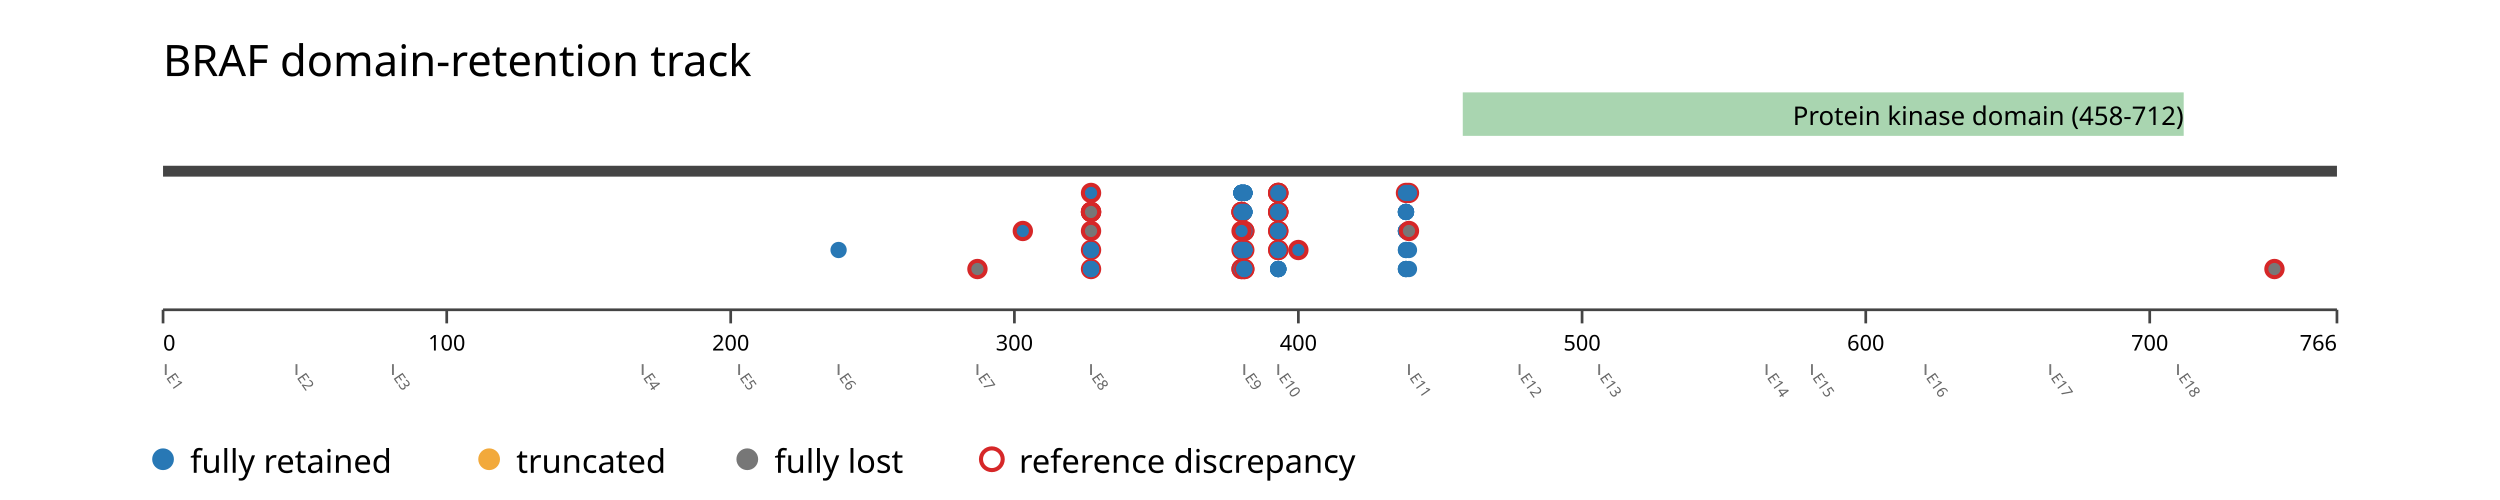
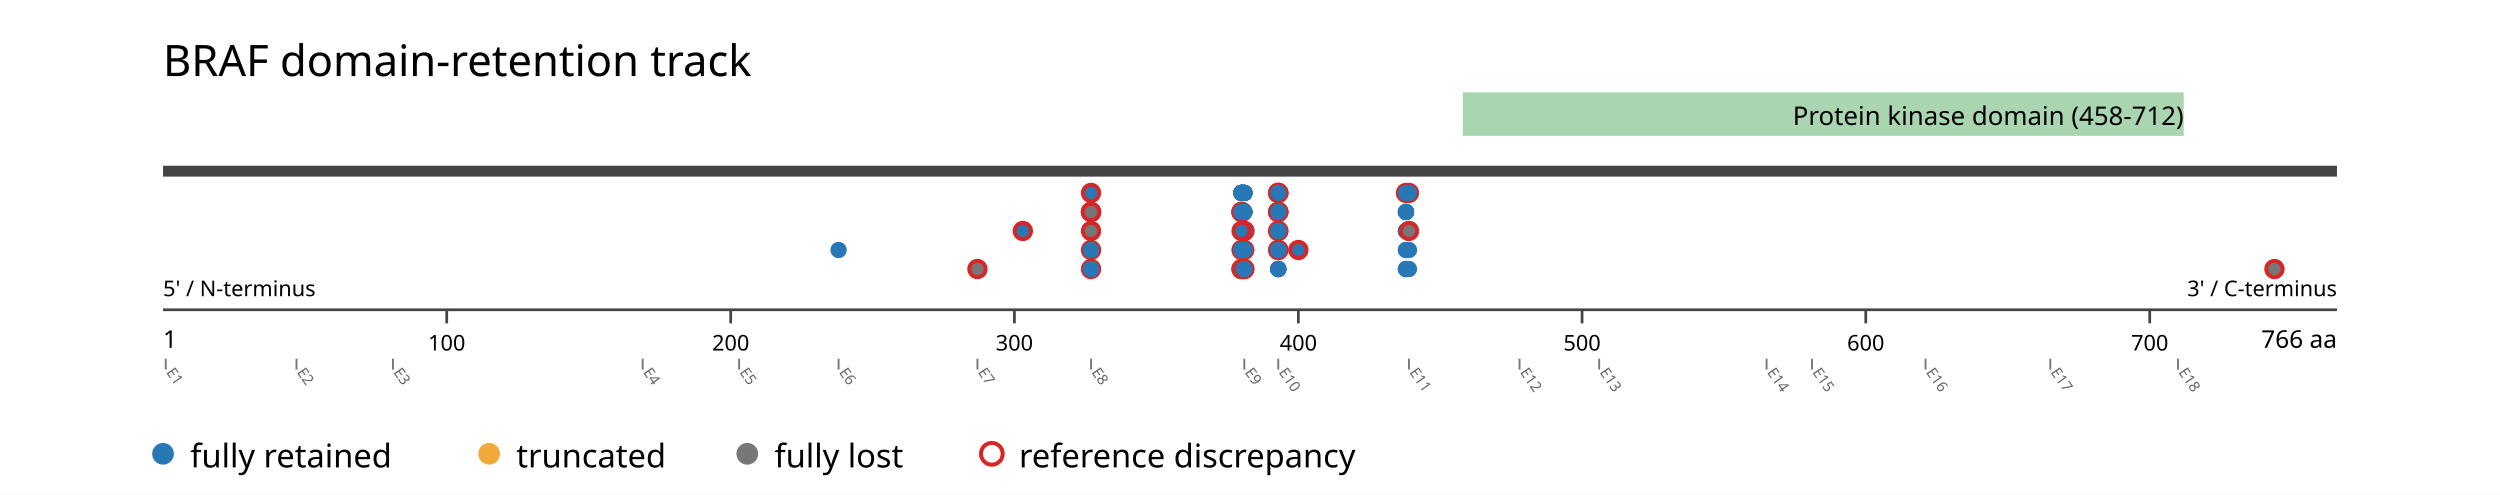
- <svg xmlns="http://www.w3.org/2000/svg" width="920" height="184" viewBox="0 0 920 184">
-   <rect width="920" height="184" fill="white" />
+ <svg xmlns="http://www.w3.org/2000/svg" width="920" height="182" viewBox="0 0 920 182">
+   <rect width="920" height="182" fill="white" />
  <text x="60" y="28" font-family="sans-serif" font-size="16">BRAF domain-retention track</text>
  <rect x="538.3" y="34.0" width="265.3" height="16.0" fill="#62b36f" opacity="0.55" />
  <text x="803.6" y="46.0" font-family="sans-serif" font-size="9.5" text-anchor="end">Protein kinase domain (458-712)</text>
  <line x1="60.0" y1="63.0" x2="860.0" y2="63.0" stroke="#444" stroke-width="4" />
  <circle cx="456.9" cy="71.0" r="3" fill="#2878b5" stroke="none" stroke-width="0" />
  <circle cx="401.5" cy="78.0" r="3" fill="#2878b5" stroke="#d62728" stroke-width="1.5" />
  <circle cx="470.4" cy="85.0" r="3" fill="#2878b5" stroke="#d62728" stroke-width="1.5" />
  <circle cx="456.9" cy="92.0" r="3" fill="#2878b5" stroke="none" stroke-width="0" />
  <circle cx="517.4" cy="99.0" r="3" fill="#2878b5" stroke="none" stroke-width="0" />
  <circle cx="401.5" cy="71.0" r="3" fill="#2878b5" stroke="none" stroke-width="0" />
  <circle cx="401.5" cy="78.0" r="3" fill="#2878b5" stroke="none" stroke-width="0" />
  <circle cx="401.5" cy="85.0" r="3" fill="#2878b5" stroke="none" stroke-width="0" />
  <circle cx="457.9" cy="92.0" r="3" fill="#2878b5" stroke="none" stroke-width="0" />
  <circle cx="456.9" cy="99.0" r="3" fill="#2878b5" stroke="none" stroke-width="0" />
  <circle cx="470.4" cy="71.0" r="3" fill="#2878b5" stroke="none" stroke-width="0" />
  <circle cx="457.9" cy="78.0" r="3" fill="#2878b5" stroke="none" stroke-width="0" />
  <circle cx="456.9" cy="85.0" r="3" fill="#2878b5" stroke="none" stroke-width="0" />
  <circle cx="456.9" cy="92.0" r="3" fill="#2878b5" stroke="none" stroke-width="0" />
  <circle cx="401.5" cy="99.0" r="3" fill="#2878b5" stroke="none" stroke-width="0" />
  <circle cx="401.5" cy="71.0" r="3" fill="#2878b5" stroke="none" stroke-width="0" />
  <circle cx="401.5" cy="78.0" r="3" fill="#777777" stroke="#d62728" stroke-width="1.5" />
  <circle cx="401.5" cy="85.0" r="3" fill="#2878b5" stroke="none" stroke-width="0" />
  <circle cx="401.5" cy="92.0" r="3" fill="#2878b5" stroke="none" stroke-width="0" />
  <circle cx="401.5" cy="99.0" r="3" fill="#777777" stroke="#d62728" stroke-width="1.5" />
  <circle cx="401.5" cy="71.0" r="3" fill="#2878b5" stroke="none" stroke-width="0" />
  <circle cx="401.5" cy="78.0" r="3" fill="#2878b5" stroke="none" stroke-width="0" />
  <circle cx="376.4" cy="85.0" r="3" fill="#2878b5" stroke="#d62728" stroke-width="1.5" />
  <circle cx="401.5" cy="92.0" r="3" fill="#2878b5" stroke="none" stroke-width="0" />
  <circle cx="401.5" cy="99.0" r="3" fill="#2878b5" stroke="none" stroke-width="0" />
  <circle cx="470.4" cy="71.0" r="3" fill="#777777" stroke="#d62728" stroke-width="1.5" />
  <circle cx="456.9" cy="78.0" r="3" fill="#2878b5" stroke="none" stroke-width="0" />
  <circle cx="517.4" cy="85.0" r="3" fill="#2878b5" stroke="none" stroke-width="0" />
  <circle cx="457.9" cy="92.0" r="3" fill="#2878b5" stroke="none" stroke-width="0" />
  <circle cx="470.4" cy="99.0" r="3" fill="#2878b5" stroke="none" stroke-width="0" />
  <circle cx="470.4" cy="71.0" r="3" fill="#777777" stroke="#d62728" stroke-width="1.5" />
  <circle cx="470.4" cy="78.0" r="3" fill="#777777" stroke="#d62728" stroke-width="1.5" />
  <circle cx="401.5" cy="85.0" r="3" fill="#777777" stroke="#d62728" stroke-width="1.5" />
  <circle cx="470.4" cy="92.0" r="3" fill="#2878b5" stroke="none" stroke-width="0" />
  <circle cx="470.4" cy="99.0" r="3" fill="#2878b5" stroke="none" stroke-width="0" />
  <circle cx="517.4" cy="71.0" r="3" fill="#777777" stroke="#d62728" stroke-width="1.5" />
  <circle cx="456.9" cy="78.0" r="3" fill="#2878b5" stroke="none" stroke-width="0" />
  <circle cx="517.4" cy="85.0" r="3" fill="#2878b5" stroke="none" stroke-width="0" />
  <circle cx="470.4" cy="92.0" r="3" fill="#2878b5" stroke="#d62728" stroke-width="1.5" />
  <circle cx="456.9" cy="99.0" r="3" fill="#777777" stroke="#d62728" stroke-width="1.5" />
  <circle cx="470.4" cy="71.0" r="3" fill="#2878b5" stroke="none" stroke-width="0" />
  <circle cx="401.5" cy="78.0" r="3" fill="#777777" stroke="#d62728" stroke-width="1.5" />
  <circle cx="518.5" cy="85.0" r="3" fill="#2878b5" stroke="none" stroke-width="0" />
  <circle cx="401.5" cy="92.0" r="3" fill="#777777" stroke="#d62728" stroke-width="1.5" />
  <circle cx="456.9" cy="99.0" r="3" fill="#2878b5" stroke="none" stroke-width="0" />
  <circle cx="456.9" cy="71.0" r="3" fill="#2878b5" stroke="none" stroke-width="0" />
  <circle cx="456.9" cy="78.0" r="3" fill="#2878b5" stroke="none" stroke-width="0" />
  <circle cx="457.9" cy="85.0" r="3" fill="#2878b5" stroke="none" stroke-width="0" />
  <circle cx="470.4" cy="92.0" r="3" fill="#2878b5" stroke="none" stroke-width="0" />
  <circle cx="456.9" cy="99.0" r="3" fill="#2878b5" stroke="none" stroke-width="0" />
  <circle cx="518.5" cy="71.0" r="3" fill="#2878b5" stroke="none" stroke-width="0" />
  <circle cx="456.9" cy="78.0" r="3" fill="#777777" stroke="#d62728" stroke-width="1.5" />
  <circle cx="457.9" cy="85.0" r="3" fill="#2878b5" stroke="none" stroke-width="0" />
  <circle cx="401.5" cy="92.0" r="3" fill="#2878b5" stroke="none" stroke-width="0" />
  <circle cx="457.9" cy="99.0" r="3" fill="#2878b5" stroke="#d62728" stroke-width="1.5" />
  <circle cx="456.9" cy="71.0" r="3" fill="#2878b5" stroke="none" stroke-width="0" />
  <circle cx="456.9" cy="78.0" r="3" fill="#2878b5" stroke="none" stroke-width="0" />
  <circle cx="457.9" cy="85.0" r="3" fill="#2878b5" stroke="none" stroke-width="0" />
  <circle cx="456.9" cy="92.0" r="3" fill="#2878b5" stroke="none" stroke-width="0" />
  <circle cx="470.4" cy="99.0" r="3" fill="#2878b5" stroke="none" stroke-width="0" />
  <circle cx="470.4" cy="71.0" r="3" fill="#2878b5" stroke="#d62728" stroke-width="1.5" />
  <circle cx="457.9" cy="78.0" r="3" fill="#2878b5" stroke="none" stroke-width="0" />
  <circle cx="457.9" cy="85.0" r="3" fill="#2878b5" stroke="#d62728" stroke-width="1.5" />
  <circle cx="457.9" cy="92.0" r="3" fill="#2878b5" stroke="#d62728" stroke-width="1.5" />
  <circle cx="457.9" cy="99.0" r="3" fill="#2878b5" stroke="none" stroke-width="0" />
  <circle cx="457.9" cy="71.0" r="3" fill="#2878b5" stroke="none" stroke-width="0" />
  <circle cx="470.4" cy="78.0" r="3" fill="#2878b5" stroke="#d62728" stroke-width="1.5" />
  <circle cx="470.4" cy="85.0" r="3" fill="#2878b5" stroke="none" stroke-width="0" />
  <circle cx="470.4" cy="92.0" r="3" fill="#2878b5" stroke="#d62728" stroke-width="1.5" />
  <circle cx="456.9" cy="99.0" r="3" fill="#2878b5" stroke="none" stroke-width="0" />
  <circle cx="456.9" cy="71.0" r="3" fill="#2878b5" stroke="none" stroke-width="0" />
  <circle cx="456.9" cy="78.0" r="3" fill="#2878b5" stroke="none" stroke-width="0" />
  <circle cx="457.9" cy="85.0" r="3" fill="#2878b5" stroke="none" stroke-width="0" />
  <circle cx="456.9" cy="92.0" r="3" fill="#2878b5" stroke="none" stroke-width="0" />
  <circle cx="517.4" cy="99.0" r="3" fill="#2878b5" stroke="none" stroke-width="0" />
  <circle cx="456.9" cy="71.0" r="3" fill="#2878b5" stroke="none" stroke-width="0" />
  <circle cx="456.9" cy="78.0" r="3" fill="#2878b5" stroke="none" stroke-width="0" />
  <circle cx="457.9" cy="85.0" r="3" fill="#2878b5" stroke="none" stroke-width="0" />
  <circle cx="456.9" cy="92.0" r="3" fill="#2878b5" stroke="none" stroke-width="0" />
  <circle cx="456.9" cy="99.0" r="3" fill="#2878b5" stroke="none" stroke-width="0" />
  <circle cx="457.9" cy="71.0" r="3" fill="#2878b5" stroke="none" stroke-width="0" />
  <circle cx="517.4" cy="78.0" r="3" fill="#2878b5" stroke="none" stroke-width="0" />
  <circle cx="457.9" cy="85.0" r="3" fill="#2878b5" stroke="none" stroke-width="0" />
  <circle cx="456.9" cy="92.0" r="3" fill="#2878b5" stroke="none" stroke-width="0" />
  <circle cx="470.4" cy="99.0" r="3" fill="#2878b5" stroke="none" stroke-width="0" />
  <circle cx="456.9" cy="71.0" r="3" fill="#2878b5" stroke="none" stroke-width="0" />
  <circle cx="457.9" cy="78.0" r="3" fill="#2878b5" stroke="none" stroke-width="0" />
  <circle cx="456.9" cy="85.0" r="3" fill="#2878b5" stroke="none" stroke-width="0" />
  <circle cx="457.9" cy="92.0" r="3" fill="#2878b5" stroke="none" stroke-width="0" />
  <circle cx="518.5" cy="99.0" r="3" fill="#2878b5" stroke="none" stroke-width="0" />
  <circle cx="518.5" cy="71.0" r="3" fill="#2878b5" stroke="none" stroke-width="0" />
  <circle cx="456.9" cy="78.0" r="3" fill="#2878b5" stroke="none" stroke-width="0" />
  <circle cx="456.9" cy="85.0" r="3" fill="#2878b5" stroke="none" stroke-width="0" />
  <circle cx="517.4" cy="92.0" r="3" fill="#2878b5" stroke="none" stroke-width="0" />
  <circle cx="457.9" cy="99.0" r="3" fill="#2878b5" stroke="none" stroke-width="0" />
  <circle cx="457.9" cy="71.0" r="3" fill="#2878b5" stroke="none" stroke-width="0" />
  <circle cx="517.4" cy="78.0" r="3" fill="#2878b5" stroke="none" stroke-width="0" />
  <circle cx="457.9" cy="85.0" r="3" fill="#2878b5" stroke="none" stroke-width="0" />
  <circle cx="457.9" cy="92.0" r="3" fill="#2878b5" stroke="none" stroke-width="0" />
  <circle cx="517.4" cy="99.0" r="3" fill="#2878b5" stroke="none" stroke-width="0" />
  <circle cx="457.9" cy="71.0" r="3" fill="#2878b5" stroke="none" stroke-width="0" />
  <circle cx="456.9" cy="78.0" r="3" fill="#2878b5" stroke="#d62728" stroke-width="1.5" />
  <circle cx="457.9" cy="85.0" r="3" fill="#2878b5" stroke="none" stroke-width="0" />
  <circle cx="457.9" cy="92.0" r="3" fill="#2878b5" stroke="none" stroke-width="0" />
  <circle cx="456.9" cy="99.0" r="3" fill="#2878b5" stroke="none" stroke-width="0" />
  <circle cx="456.9" cy="71.0" r="3" fill="#2878b5" stroke="none" stroke-width="0" />
  <circle cx="456.9" cy="78.0" r="3" fill="#2878b5" stroke="none" stroke-width="0" />
  <circle cx="457.9" cy="85.0" r="3" fill="#2878b5" stroke="none" stroke-width="0" />
  <circle cx="456.9" cy="92.0" r="3" fill="#2878b5" stroke="#d62728" stroke-width="1.5" />
  <circle cx="456.9" cy="99.0" r="3" fill="#2878b5" stroke="#d62728" stroke-width="1.5" />
  <circle cx="457.9" cy="71.0" r="3" fill="#2878b5" stroke="none" stroke-width="0" />
  <circle cx="457.9" cy="78.0" r="3" fill="#2878b5" stroke="none" stroke-width="0" />
  <circle cx="456.9" cy="85.0" r="3" fill="#2878b5" stroke="none" stroke-width="0" />
  <circle cx="456.9" cy="92.0" r="3" fill="#2878b5" stroke="none" stroke-width="0" />
  <circle cx="359.7" cy="99.0" r="3" fill="#777777" stroke="#d62728" stroke-width="1.5" />
  <circle cx="456.9" cy="71.0" r="3" fill="#2878b5" stroke="none" stroke-width="0" />
  <circle cx="456.9" cy="78.0" r="3" fill="#2878b5" stroke="none" stroke-width="0" />
  <circle cx="457.9" cy="85.0" r="3" fill="#2878b5" stroke="none" stroke-width="0" />
  <circle cx="401.5" cy="92.0" r="3" fill="#2878b5" stroke="none" stroke-width="0" />
  <circle cx="457.9" cy="99.0" r="3" fill="#2878b5" stroke="none" stroke-width="0" />
  <circle cx="456.9" cy="71.0" r="3" fill="#2878b5" stroke="none" stroke-width="0" />
  <circle cx="470.4" cy="78.0" r="3" fill="#2878b5" stroke="#d62728" stroke-width="1.5" />
  <circle cx="517.4" cy="85.0" r="3" fill="#2878b5" stroke="none" stroke-width="0" />
  <circle cx="456.9" cy="92.0" r="3" fill="#2878b5" stroke="none" stroke-width="0" />
  <circle cx="837.0" cy="99.0" r="3" fill="#777777" stroke="#d62728" stroke-width="1.5" />
  <circle cx="456.9" cy="71.0" r="3" fill="#2878b5" stroke="none" stroke-width="0" />
  <circle cx="517.4" cy="78.0" r="3" fill="#2878b5" stroke="none" stroke-width="0" />
  <circle cx="470.4" cy="85.0" r="3" fill="#2878b5" stroke="#d62728" stroke-width="1.5" />
  <circle cx="470.4" cy="92.0" r="3" fill="#2878b5" stroke="none" stroke-width="0" />
  <circle cx="401.5" cy="99.0" r="3" fill="#2878b5" stroke="none" stroke-width="0" />
  <circle cx="457.9" cy="71.0" r="3" fill="#2878b5" stroke="none" stroke-width="0" />
  <circle cx="470.4" cy="78.0" r="3" fill="#2878b5" stroke="none" stroke-width="0" />
  <circle cx="456.9" cy="85.0" r="3" fill="#2878b5" stroke="none" stroke-width="0" />
  <circle cx="470.4" cy="92.0" r="3" fill="#2878b5" stroke="none" stroke-width="0" />
  <circle cx="457.9" cy="99.0" r="3" fill="#2878b5" stroke="none" stroke-width="0" />
  <circle cx="518.5" cy="71.0" r="3" fill="#2878b5" stroke="#d62728" stroke-width="1.5" />
  <circle cx="456.9" cy="78.0" r="3" fill="#2878b5" stroke="none" stroke-width="0" />
  <circle cx="470.4" cy="85.0" r="3" fill="#2878b5" stroke="none" stroke-width="0" />
  <circle cx="456.9" cy="92.0" r="3" fill="#2878b5" stroke="none" stroke-width="0" />
  <circle cx="401.5" cy="99.0" r="3" fill="#2878b5" stroke="none" stroke-width="0" />
  <circle cx="517.4" cy="71.0" r="3" fill="#2878b5" stroke="none" stroke-width="0" />
  <circle cx="456.9" cy="78.0" r="3" fill="#2878b5" stroke="#d62728" stroke-width="1.5" />
  <circle cx="470.4" cy="85.0" r="3" fill="#2878b5" stroke="none" stroke-width="0" />
  <circle cx="518.5" cy="92.0" r="3" fill="#2878b5" stroke="none" stroke-width="0" />
  <circle cx="470.4" cy="99.0" r="3" fill="#2878b5" stroke="none" stroke-width="0" />
  <circle cx="456.9" cy="71.0" r="3" fill="#2878b5" stroke="none" stroke-width="0" />
  <circle cx="456.9" cy="78.0" r="3" fill="#2878b5" stroke="none" stroke-width="0" />
  <circle cx="517.4" cy="85.0" r="3" fill="#2878b5" stroke="none" stroke-width="0" />
  <circle cx="477.8" cy="92.0" r="3" fill="#2878b5" stroke="#d62728" stroke-width="1.5" />
  <circle cx="457.9" cy="99.0" r="3" fill="#2878b5" stroke="none" stroke-width="0" />
  <circle cx="518.5" cy="71.0" r="3" fill="#2878b5" stroke="none" stroke-width="0" />
  <circle cx="517.4" cy="78.0" r="3" fill="#2878b5" stroke="none" stroke-width="0" />
  <circle cx="457.9" cy="85.0" r="3" fill="#2878b5" stroke="none" stroke-width="0" />
  <circle cx="457.9" cy="92.0" r="3" fill="#2878b5" stroke="none" stroke-width="0" />
  <circle cx="457.9" cy="99.0" r="3" fill="#2878b5" stroke="none" stroke-width="0" />
  <circle cx="457.9" cy="71.0" r="3" fill="#2878b5" stroke="none" stroke-width="0" />
  <circle cx="457.9" cy="78.0" r="3" fill="#2878b5" stroke="none" stroke-width="0" />
  <circle cx="457.9" cy="85.0" r="3" fill="#777777" stroke="#d62728" stroke-width="1.5" />
  <circle cx="517.4" cy="92.0" r="3" fill="#2878b5" stroke="none" stroke-width="0" />
  <circle cx="456.9" cy="99.0" r="3" fill="#2878b5" stroke="none" stroke-width="0" />
  <circle cx="457.9" cy="71.0" r="3" fill="#2878b5" stroke="none" stroke-width="0" />
  <circle cx="457.9" cy="78.0" r="3" fill="#2878b5" stroke="none" stroke-width="0" />
  <circle cx="518.5" cy="85.0" r="3" fill="#777777" stroke="#d62728" stroke-width="1.5" />
  <circle cx="308.6" cy="92.0" r="3" fill="#2878b5" stroke="none" stroke-width="0" />
  <circle cx="457.9" cy="99.0" r="3" fill="#2878b5" stroke="#d62728" stroke-width="1.5" />
  <circle cx="470.4" cy="71.0" r="3" fill="#2878b5" stroke="none" stroke-width="0" />
  <circle cx="456.9" cy="78.0" r="3" fill="#2878b5" stroke="none" stroke-width="0" />
  <circle cx="457.9" cy="85.0" r="3" fill="#2878b5" stroke="none" stroke-width="0" />
  <circle cx="470.4" cy="92.0" r="3" fill="#2878b5" stroke="none" stroke-width="0" />
  <circle cx="457.9" cy="99.0" r="3" fill="#2878b5" stroke="none" stroke-width="0" />
  <circle cx="457.9" cy="71.0" r="3" fill="#2878b5" stroke="none" stroke-width="0" />
  <circle cx="517.4" cy="78.0" r="3" fill="#2878b5" stroke="none" stroke-width="0" />
  <circle cx="456.9" cy="85.0" r="3" fill="#2878b5" stroke="#d62728" stroke-width="1.5" />
  <circle cx="457.9" cy="92.0" r="3" fill="#2878b5" stroke="none" stroke-width="0" />
  <circle cx="457.9" cy="99.0" r="3" fill="#2878b5" stroke="none" stroke-width="0" />
  <circle cx="401.5" cy="71.0" r="3" fill="#2878b5" stroke="#d62728" stroke-width="1.5" />
  <circle cx="470.4" cy="78.0" r="3" fill="#2878b5" stroke="none" stroke-width="0" />
  <circle cx="470.4" cy="85.0" r="3" fill="#2878b5" stroke="none" stroke-width="0" />
  <line x1="60.0" y1="114.0" x2="860.0" y2="114.0" stroke="#444444" stroke-width="1" />
-   <line x1="60.0" y1="114.0" x2="60.0" y2="119.0" stroke="#444444" stroke-width="1" />
-   <text x="60.0" y="129.0" font-family="sans-serif" font-size="8" text-anchor="start">0</text>
+   <text x="60.0" y="109.0" font-family="sans-serif" font-size="8" data-axis-end="5-prime" text-anchor="start">5' / N-terminus</text>
+   <text x="860.0" y="109.0" font-family="sans-serif" font-size="8" data-axis-end="3-prime" text-anchor="end">3' / C-terminus</text>
+   <text x="60.0" y="128.0" font-family="sans-serif" font-size="9">1</text>
+   <text x="860.0" y="128.0" font-family="sans-serif" font-size="9" text-anchor="end">766 aa</text>
+   <line x1="61.0" y1="132.0" x2="61.0" y2="136.0" stroke="#777777" stroke-width="0.7" />
+   <text x="61.0" y="137.0" font-family="sans-serif" font-size="5.5" fill="#666666" transform="rotate(55 61.0 137.0)">E1</text>
+   <line x1="109.1" y1="132.0" x2="109.1" y2="136.0" stroke="#777777" stroke-width="0.7" />
+   <text x="109.1" y="137.0" font-family="sans-serif" font-size="5.5" fill="#666666" transform="rotate(55 109.1 137.0)">E2</text>
+   <line x1="144.6" y1="132.0" x2="144.6" y2="136.0" stroke="#777777" stroke-width="0.7" />
+   <text x="144.6" y="137.0" font-family="sans-serif" font-size="5.5" fill="#666666" transform="rotate(55 144.6 137.0)">E3</text>
+   <line x1="236.5" y1="132.0" x2="236.5" y2="136.0" stroke="#777777" stroke-width="0.7" />
+   <text x="236.5" y="137.0" font-family="sans-serif" font-size="5.5" fill="#666666" transform="rotate(55 236.5 137.0)">E4</text>
+   <line x1="272.0" y1="132.0" x2="272.0" y2="136.0" stroke="#777777" stroke-width="0.7" />
+   <text x="272.0" y="137.0" font-family="sans-serif" font-size="5.5" fill="#666666" transform="rotate(55 272.0 137.0)">E5</text>
+   <line x1="308.6" y1="132.0" x2="308.6" y2="136.0" stroke="#777777" stroke-width="0.7" />
+   <text x="308.6" y="137.0" font-family="sans-serif" font-size="5.5" fill="#666666" transform="rotate(55 308.6 137.0)">E6</text>
+   <line x1="359.7" y1="132.0" x2="359.7" y2="136.0" stroke="#777777" stroke-width="0.7" />
+   <text x="359.7" y="137.0" font-family="sans-serif" font-size="5.5" fill="#666666" transform="rotate(55 359.7 137.0)">E7</text>
+   <line x1="401.5" y1="132.0" x2="401.5" y2="136.0" stroke="#777777" stroke-width="0.7" />
+   <text x="401.5" y="137.0" font-family="sans-serif" font-size="5.5" fill="#666666" transform="rotate(55 401.5 137.0)">E8</text>
+   <line x1="457.9" y1="132.0" x2="457.9" y2="136.0" stroke="#777777" stroke-width="0.7" />
+   <text x="457.9" y="137.0" font-family="sans-serif" font-size="5.5" fill="#666666" transform="rotate(55 457.9 137.0)">E9</text>
+   <line x1="470.4" y1="132.0" x2="470.4" y2="136.0" stroke="#777777" stroke-width="0.7" />
+   <text x="470.4" y="137.0" font-family="sans-serif" font-size="5.5" fill="#666666" transform="rotate(55 470.4 137.0)">E10</text>
+   <line x1="518.5" y1="132.0" x2="518.5" y2="136.0" stroke="#777777" stroke-width="0.7" />
+   <text x="518.5" y="137.0" font-family="sans-serif" font-size="5.5" fill="#666666" transform="rotate(55 518.5 137.0)">E11</text>
+   <line x1="559.2" y1="132.0" x2="559.2" y2="136.0" stroke="#777777" stroke-width="0.7" />
+   <text x="559.2" y="137.0" font-family="sans-serif" font-size="5.5" fill="#666666" transform="rotate(55 559.2 137.0)">E12</text>
+   <line x1="588.5" y1="132.0" x2="588.5" y2="136.0" stroke="#777777" stroke-width="0.7" />
+   <text x="588.5" y="137.0" font-family="sans-serif" font-size="5.5" fill="#666666" transform="rotate(55 588.5 137.0)">E13</text>
+   <line x1="650.1" y1="132.0" x2="650.1" y2="136.0" stroke="#777777" stroke-width="0.7" />
+   <text x="650.1" y="137.0" font-family="sans-serif" font-size="5.5" fill="#666666" transform="rotate(55 650.1 137.0)">E14</text>
+   <line x1="666.8" y1="132.0" x2="666.8" y2="136.0" stroke="#777777" stroke-width="0.7" />
+   <text x="666.8" y="137.0" font-family="sans-serif" font-size="5.5" fill="#666666" transform="rotate(55 666.8 137.0)">E15</text>
+   <line x1="708.6" y1="132.0" x2="708.6" y2="136.0" stroke="#777777" stroke-width="0.7" />
+   <text x="708.6" y="137.0" font-family="sans-serif" font-size="5.5" fill="#666666" transform="rotate(55 708.6 137.0)">E16</text>
+   <line x1="754.5" y1="132.0" x2="754.5" y2="136.0" stroke="#777777" stroke-width="0.7" />
+   <text x="754.5" y="137.0" font-family="sans-serif" font-size="5.5" fill="#666666" transform="rotate(55 754.5 137.0)">E17</text>
+   <line x1="801.5" y1="132.0" x2="801.5" y2="136.0" stroke="#777777" stroke-width="0.7" />
+   <text x="801.5" y="137.0" font-family="sans-serif" font-size="5.5" fill="#666666" transform="rotate(55 801.5 137.0)">E18</text>
  <line x1="164.4" y1="114.0" x2="164.4" y2="119.0" stroke="#444444" stroke-width="1" />
  <text x="164.4" y="129.0" font-family="sans-serif" font-size="8" text-anchor="middle">100</text>
  <line x1="268.9" y1="114.0" x2="268.9" y2="119.0" stroke="#444444" stroke-width="1" />
  <text x="268.9" y="129.0" font-family="sans-serif" font-size="8" text-anchor="middle">200</text>
  <line x1="373.3" y1="114.0" x2="373.3" y2="119.0" stroke="#444444" stroke-width="1" />
  <text x="373.3" y="129.0" font-family="sans-serif" font-size="8" text-anchor="middle">300</text>
  <line x1="477.8" y1="114.0" x2="477.8" y2="119.0" stroke="#444444" stroke-width="1" />
  <text x="477.8" y="129.0" font-family="sans-serif" font-size="8" text-anchor="middle">400</text>
  <line x1="582.2" y1="114.0" x2="582.2" y2="119.0" stroke="#444444" stroke-width="1" />
  <text x="582.2" y="129.0" font-family="sans-serif" font-size="8" text-anchor="middle">500</text>
  <line x1="686.6" y1="114.0" x2="686.6" y2="119.0" stroke="#444444" stroke-width="1" />
  <text x="686.6" y="129.0" font-family="sans-serif" font-size="8" text-anchor="middle">600</text>
  <line x1="791.1" y1="114.0" x2="791.1" y2="119.0" stroke="#444444" stroke-width="1" />
  <text x="791.1" y="129.0" font-family="sans-serif" font-size="8" text-anchor="middle">700</text>
-   <line x1="860.0" y1="114.0" x2="860.0" y2="119.0" stroke="#444444" stroke-width="1" />
-   <text x="860.0" y="129.0" font-family="sans-serif" font-size="8" text-anchor="end">766</text>
-   <line x1="61.0" y1="134.0" x2="61.0" y2="138.0" stroke="#777777" stroke-width="0.7" />
-   <text x="61.0" y="139.0" font-family="sans-serif" font-size="5.5" fill="#666666" transform="rotate(55 61.0 139.0)">E1</text>
-   <line x1="109.1" y1="134.0" x2="109.1" y2="138.0" stroke="#777777" stroke-width="0.7" />
-   <text x="109.1" y="139.0" font-family="sans-serif" font-size="5.5" fill="#666666" transform="rotate(55 109.1 139.0)">E2</text>
-   <line x1="144.6" y1="134.0" x2="144.6" y2="138.0" stroke="#777777" stroke-width="0.7" />
-   <text x="144.6" y="139.0" font-family="sans-serif" font-size="5.5" fill="#666666" transform="rotate(55 144.6 139.0)">E3</text>
-   <line x1="236.5" y1="134.0" x2="236.5" y2="138.0" stroke="#777777" stroke-width="0.7" />
-   <text x="236.5" y="139.0" font-family="sans-serif" font-size="5.5" fill="#666666" transform="rotate(55 236.5 139.0)">E4</text>
-   <line x1="272.0" y1="134.0" x2="272.0" y2="138.0" stroke="#777777" stroke-width="0.7" />
-   <text x="272.0" y="139.0" font-family="sans-serif" font-size="5.5" fill="#666666" transform="rotate(55 272.0 139.0)">E5</text>
-   <line x1="308.6" y1="134.0" x2="308.6" y2="138.0" stroke="#777777" stroke-width="0.7" />
-   <text x="308.6" y="139.0" font-family="sans-serif" font-size="5.5" fill="#666666" transform="rotate(55 308.6 139.0)">E6</text>
-   <line x1="359.7" y1="134.0" x2="359.7" y2="138.0" stroke="#777777" stroke-width="0.7" />
-   <text x="359.7" y="139.0" font-family="sans-serif" font-size="5.5" fill="#666666" transform="rotate(55 359.7 139.0)">E7</text>
-   <line x1="401.5" y1="134.0" x2="401.5" y2="138.0" stroke="#777777" stroke-width="0.7" />
-   <text x="401.5" y="139.0" font-family="sans-serif" font-size="5.5" fill="#666666" transform="rotate(55 401.5 139.0)">E8</text>
-   <line x1="457.9" y1="134.0" x2="457.9" y2="138.0" stroke="#777777" stroke-width="0.7" />
-   <text x="457.9" y="139.0" font-family="sans-serif" font-size="5.5" fill="#666666" transform="rotate(55 457.9 139.0)">E9</text>
-   <line x1="470.4" y1="134.0" x2="470.4" y2="138.0" stroke="#777777" stroke-width="0.7" />
-   <text x="470.4" y="139.0" font-family="sans-serif" font-size="5.5" fill="#666666" transform="rotate(55 470.4 139.0)">E10</text>
-   <line x1="518.5" y1="134.0" x2="518.5" y2="138.0" stroke="#777777" stroke-width="0.7" />
-   <text x="518.5" y="139.0" font-family="sans-serif" font-size="5.5" fill="#666666" transform="rotate(55 518.5 139.0)">E11</text>
-   <line x1="559.2" y1="134.0" x2="559.2" y2="138.0" stroke="#777777" stroke-width="0.7" />
-   <text x="559.2" y="139.0" font-family="sans-serif" font-size="5.5" fill="#666666" transform="rotate(55 559.2 139.0)">E12</text>
-   <line x1="588.5" y1="134.0" x2="588.5" y2="138.0" stroke="#777777" stroke-width="0.7" />
-   <text x="588.5" y="139.0" font-family="sans-serif" font-size="5.5" fill="#666666" transform="rotate(55 588.5 139.0)">E13</text>
-   <line x1="650.1" y1="134.0" x2="650.1" y2="138.0" stroke="#777777" stroke-width="0.7" />
-   <text x="650.1" y="139.0" font-family="sans-serif" font-size="5.5" fill="#666666" transform="rotate(55 650.1 139.0)">E14</text>
-   <line x1="666.8" y1="134.0" x2="666.8" y2="138.0" stroke="#777777" stroke-width="0.7" />
-   <text x="666.8" y="139.0" font-family="sans-serif" font-size="5.5" fill="#666666" transform="rotate(55 666.8 139.0)">E15</text>
-   <line x1="708.6" y1="134.0" x2="708.6" y2="138.0" stroke="#777777" stroke-width="0.7" />
-   <text x="708.6" y="139.0" font-family="sans-serif" font-size="5.5" fill="#666666" transform="rotate(55 708.6 139.0)">E16</text>
-   <line x1="754.5" y1="134.0" x2="754.5" y2="138.0" stroke="#777777" stroke-width="0.7" />
-   <text x="754.5" y="139.0" font-family="sans-serif" font-size="5.5" fill="#666666" transform="rotate(55 754.5 139.0)">E17</text>
-   <line x1="801.5" y1="134.0" x2="801.5" y2="138.0" stroke="#777777" stroke-width="0.7" />
-   <text x="801.5" y="139.0" font-family="sans-serif" font-size="5.5" fill="#666666" transform="rotate(55 801.5 139.0)">E18</text>
-   <circle cx="60" cy="169.0" r="4" fill="#2878b5" />
-   <text x="70" y="174.0" font-family="sans-serif" font-size="12">fully retained</text>
-   <circle cx="180" cy="169.0" r="4" fill="#f2a93b" />
-   <text x="190" y="174.0" font-family="sans-serif" font-size="12">truncated</text>
-   <circle cx="275" cy="169.0" r="4" fill="#777777" />
-   <text x="285" y="174.0" font-family="sans-serif" font-size="12">fully lost</text>
-   <circle cx="365" cy="169.0" r="4" fill="white" stroke="#d62728" stroke-width="1.5" />
-   <text x="375" y="174.0" font-family="sans-serif" font-size="12">reference discrepancy</text>
+   <circle cx="60" cy="167.0" r="4" fill="#2878b5" />
+   <text x="70" y="172.0" font-family="sans-serif" font-size="12">fully retained</text>
+   <circle cx="180" cy="167.0" r="4" fill="#f2a93b" />
+   <text x="190" y="172.0" font-family="sans-serif" font-size="12">truncated</text>
+   <circle cx="275" cy="167.0" r="4" fill="#777777" />
+   <text x="285" y="172.0" font-family="sans-serif" font-size="12">fully lost</text>
+   <circle cx="365" cy="167.0" r="4" fill="white" stroke="#d62728" stroke-width="1.5" />
+   <text x="375" y="172.0" font-family="sans-serif" font-size="12">reference discrepancy</text>
</svg>
